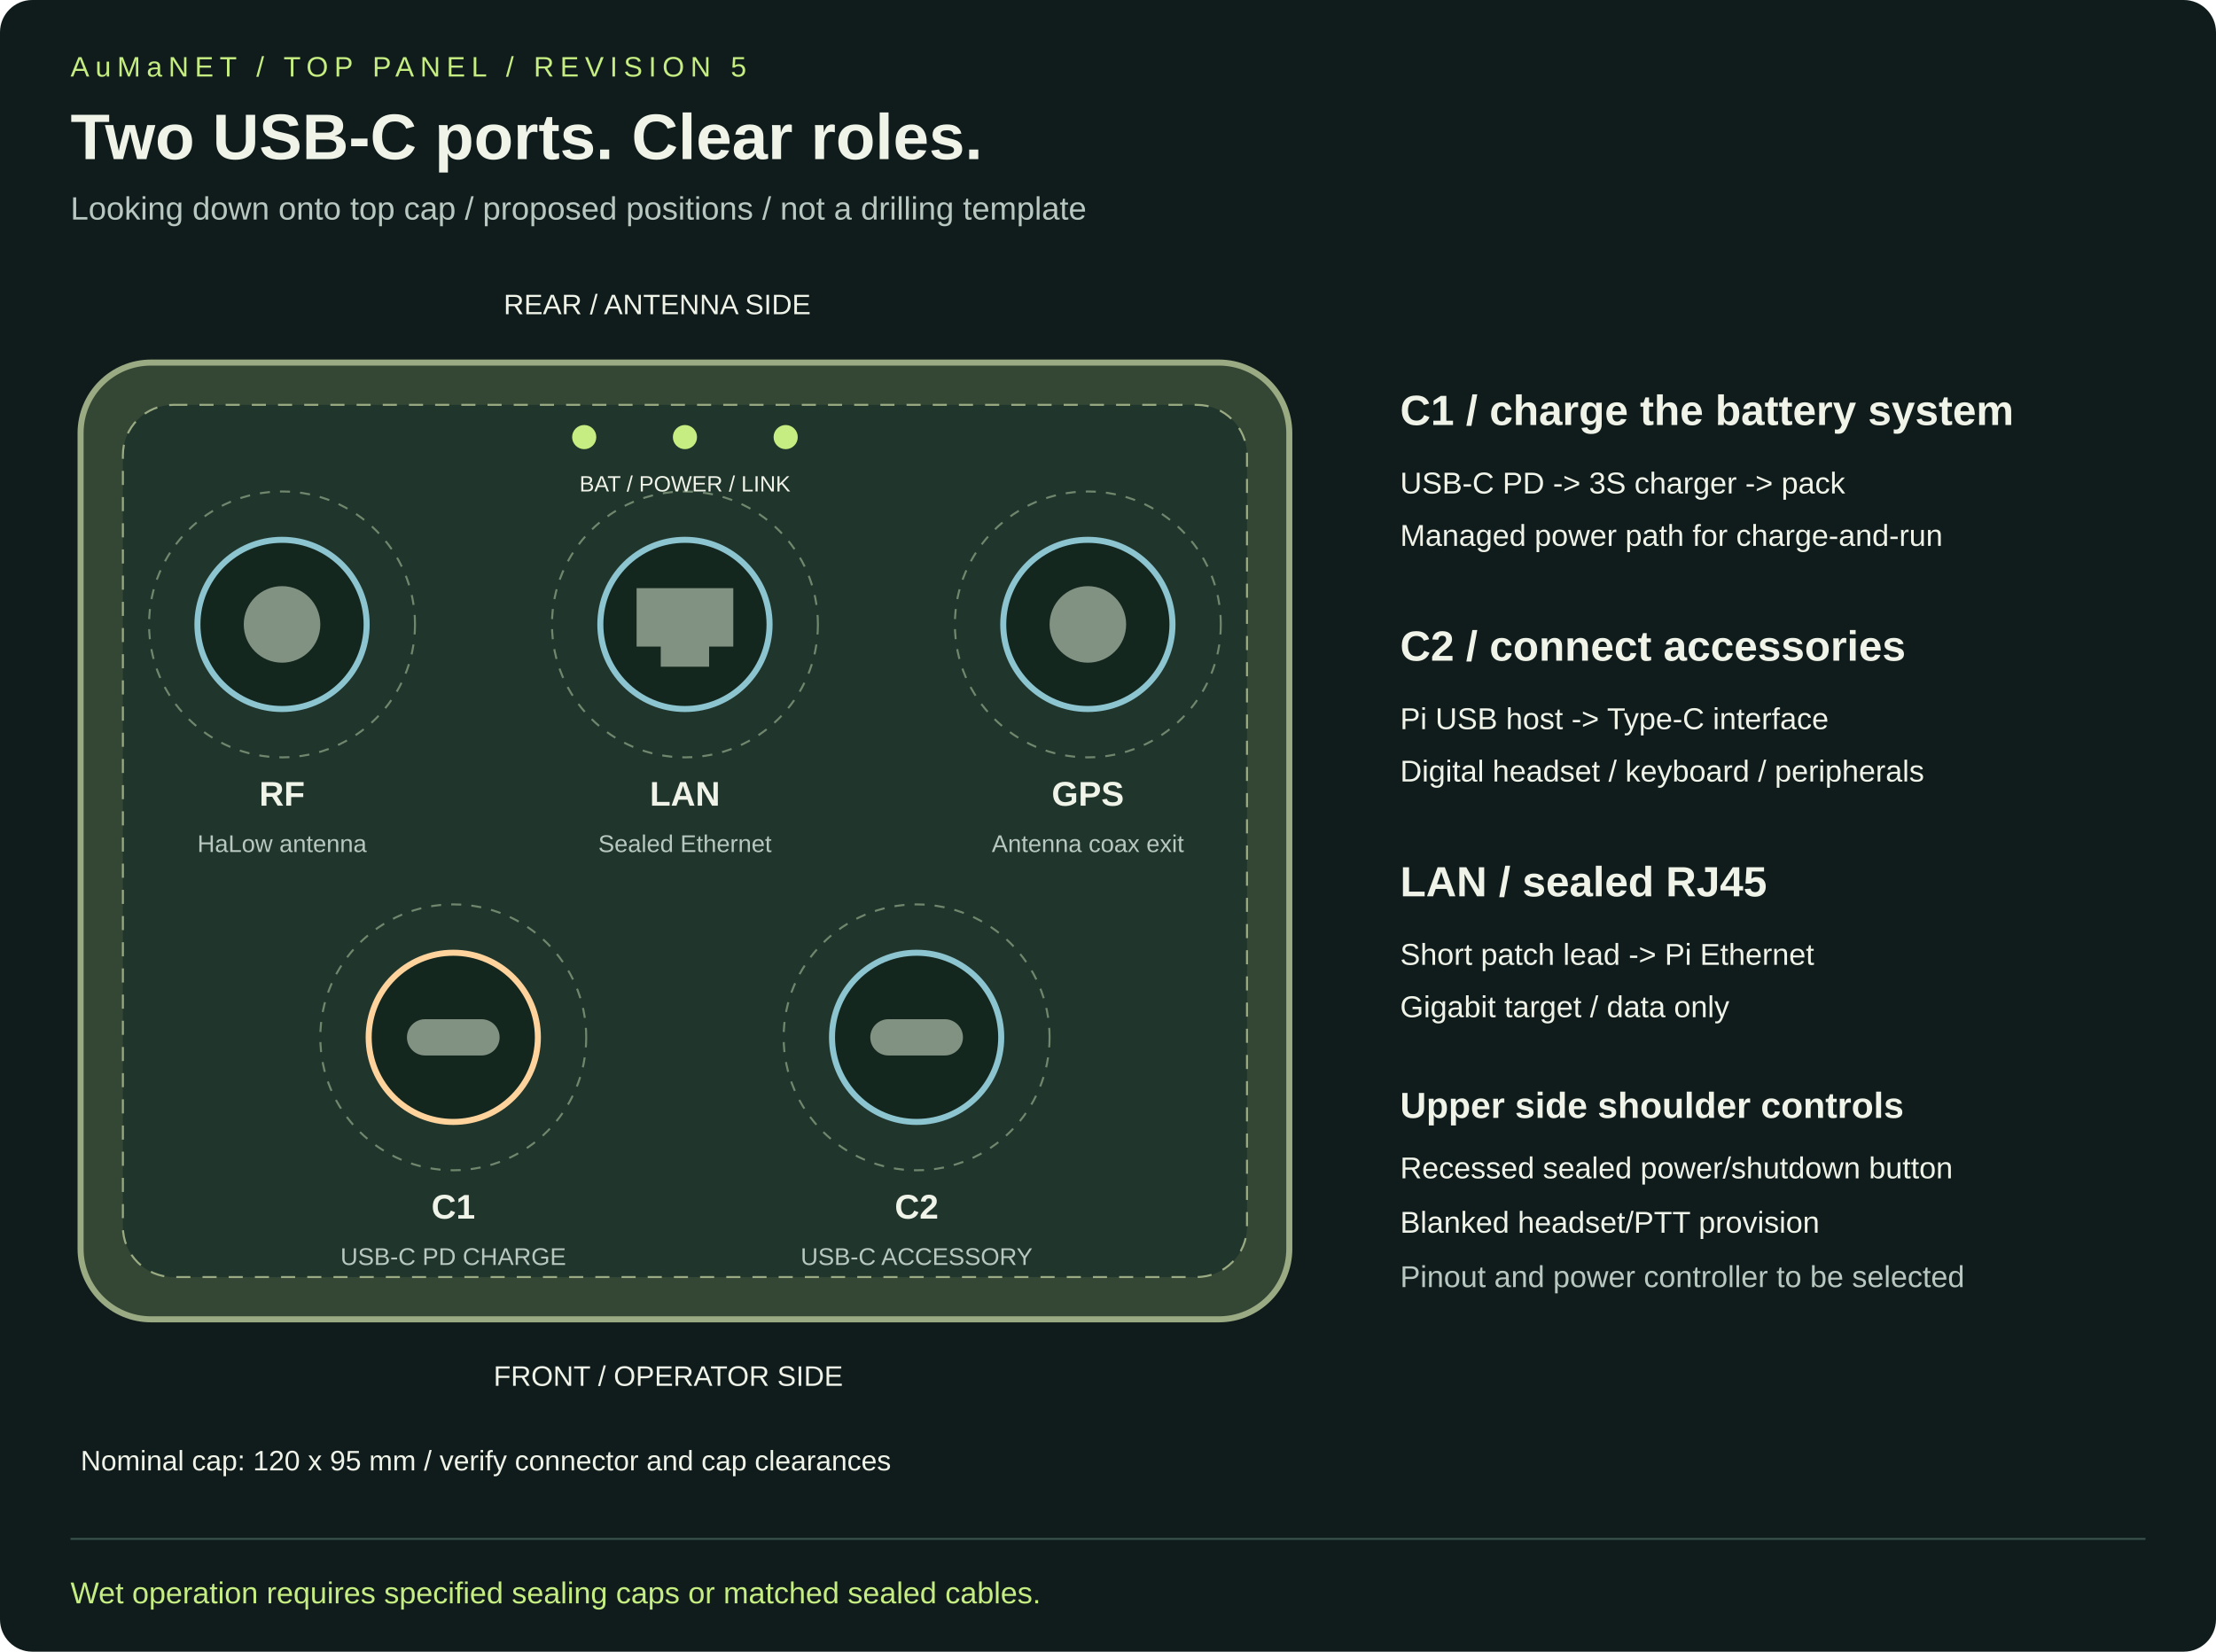
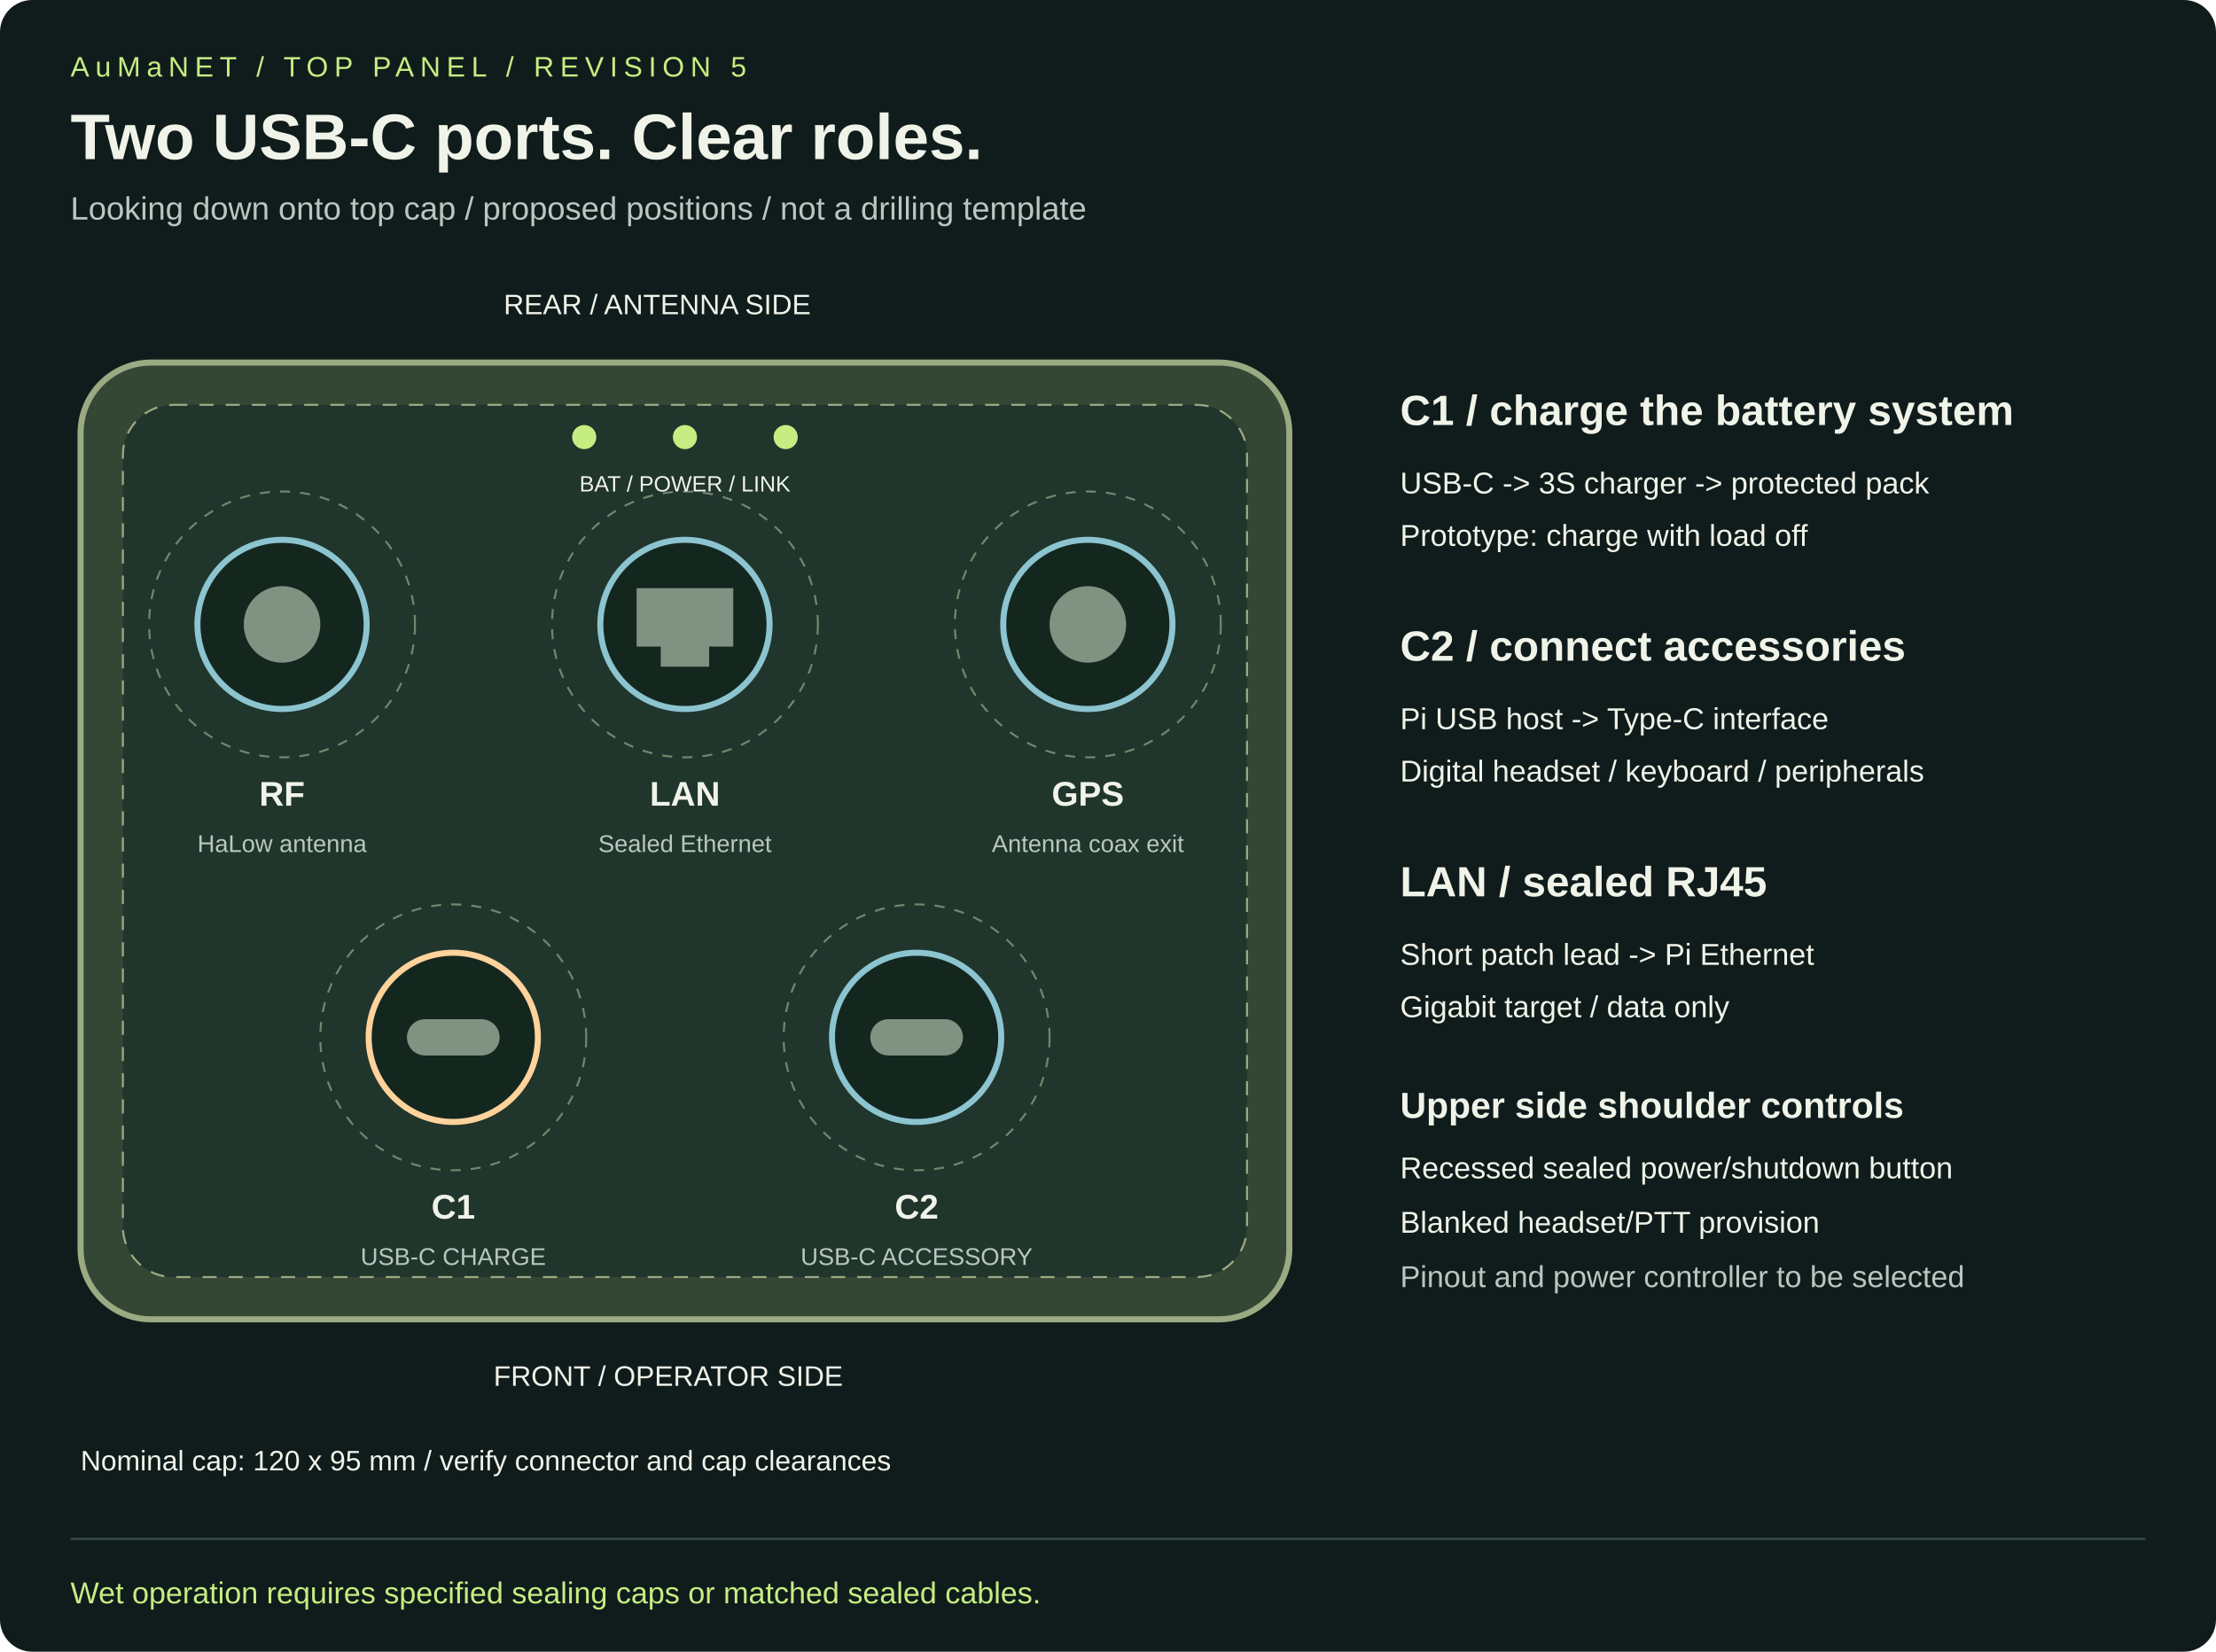
<svg xmlns="http://www.w3.org/2000/svg" viewBox="0 0 1100 820" role="img" aria-labelledby="t d">
  <rect width="1100" height="820" rx="16" fill="#101c1c" />
  <g font-family="Arial,sans-serif" fill="#f0f3e8">
    <text x="35" y="38" font-size="14" letter-spacing="3" fill="#c6ed82">AuMaNET / TOP PANEL / REVISION 5</text>
    <text x="35" y="79" font-size="32" font-weight="bold">Two USB-C ports. Clear roles.</text>
    <text x="35" y="109" font-size="16" fill="#b8c8c0">Looking down onto top cap / proposed positions / not a drilling template</text>
    <text x="250" y="156" font-size="14">REAR / ANTENNA SIDE</text>
    <rect x="40" y="180" width="600" height="475" rx="35" fill="#344735" stroke="#9aaa82" stroke-width="3" />
    <rect x="61" y="201" width="558" height="433" rx="25" fill="#20352c" stroke="#9aaa82" stroke-dasharray="7 6" />
    <circle cx="140" cy="310" r="66" fill="none" stroke="#70866d" stroke-dasharray="5 5" />
    <circle cx="140" cy="310" r="42" fill="#14271f" stroke="#8cc4d0" stroke-width="3" />
    <circle cx="140" cy="310" r="19" fill="#819282" />
    <text x="140" y="400" text-anchor="middle" font-size="17" font-weight="bold">RF</text>
    <text x="140" y="423" text-anchor="middle" font-size="12" fill="#b8c8c0">HaLow antenna</text>
    <circle cx="340" cy="310" r="66" fill="none" stroke="#70866d" stroke-dasharray="5 5" />
    <circle cx="340" cy="310" r="42" fill="#14271f" stroke="#8cc4d0" stroke-width="3" />
    <path d="M316 292h48v29h-12v10h-24v-10h-12Z" fill="#819282" />
    <text x="340" y="400" text-anchor="middle" font-size="17" font-weight="bold">LAN</text>
    <text x="340" y="423" text-anchor="middle" font-size="12" fill="#b8c8c0">Sealed Ethernet</text>
    <circle cx="540" cy="310" r="66" fill="none" stroke="#70866d" stroke-dasharray="5 5" />
    <circle cx="540" cy="310" r="42" fill="#14271f" stroke="#8cc4d0" stroke-width="3" />
    <circle cx="540" cy="310" r="19" fill="#819282" />
    <text x="540" y="400" text-anchor="middle" font-size="17" font-weight="bold">GPS</text>
    <text x="540" y="423" text-anchor="middle" font-size="12" fill="#b8c8c0">Antenna coax exit</text>
    <circle cx="225" cy="515" r="66" fill="none" stroke="#70866d" stroke-dasharray="5 5" />
    <circle cx="225" cy="515" r="42" fill="#14271f" stroke="#ffd39b" stroke-width="3" />
    <rect x="202" y="506" width="46" height="18" rx="9" fill="#819282" />
    <text x="225" y="605" text-anchor="middle" font-size="17" font-weight="bold">C1</text>
-     <text x="225" y="628" text-anchor="middle" font-size="12" fill="#b8c8c0">USB-C PD CHARGE</text>
+     <text x="225" y="628" text-anchor="middle" font-size="12" fill="#b8c8c0">USB-C CHARGE</text>
    <circle cx="455" cy="515" r="66" fill="none" stroke="#70866d" stroke-dasharray="5 5" />
    <circle cx="455" cy="515" r="42" fill="#14271f" stroke="#8cc4d0" stroke-width="3" />
    <rect x="432" y="506" width="46" height="18" rx="9" fill="#819282" />
    <text x="455" y="605" text-anchor="middle" font-size="17" font-weight="bold">C2</text>
    <text x="455" y="628" text-anchor="middle" font-size="12" fill="#b8c8c0">USB-C ACCESSORY</text>
    <g fill="#c6ed82">
      <circle cx="290" cy="217" r="6" />
      <circle cx="340" cy="217" r="6" />
      <circle cx="390" cy="217" r="6" />
    </g>
    <text x="340" y="244" text-anchor="middle" font-size="11">BAT / POWER / LINK</text>
    <text x="245" y="688" font-size="14">FRONT / OPERATOR SIDE</text>
    <text x="40" y="730" font-size="14">Nominal cap: 120 x 95 mm / verify connector and cap clearances</text>
    <text x="695" y="211" font-size="21" font-weight="bold">C1 / charge the battery system</text>
-     <text x="695" y="245" font-size="15">USB-C PD -&gt; 3S charger -&gt; pack</text>
-     <text x="695" y="271" font-size="15">Managed power path for charge-and-run</text>
+     <text x="695" y="245" font-size="15">USB-C -&gt; 3S charger -&gt; protected pack</text>
+     <text x="695" y="271" font-size="15">Prototype: charge with load off</text>
    <text x="695" y="328" font-size="21" font-weight="bold">C2 / connect accessories</text>
    <text x="695" y="362" font-size="15">Pi USB host -&gt; Type-C interface</text>
    <text x="695" y="388" font-size="15">Digital headset / keyboard / peripherals</text>
    <text x="695" y="445" font-size="21" font-weight="bold">LAN / sealed RJ45</text>
    <text x="695" y="479" font-size="15">Short patch lead -&gt; Pi Ethernet</text>
    <text x="695" y="505" font-size="15">Gigabit target / data only</text>
    <text x="695" y="555" font-size="18" font-weight="bold">Upper side shoulder controls</text>
    <text x="695" y="585" font-size="15">Recessed sealed power/shutdown button</text>
    <text x="695" y="612" font-size="15">Blanked headset/PTT provision</text>
    <text x="695" y="639" font-size="15" fill="#b8c8c0">Pinout and power controller to be selected</text>
    <path d="M35 764H1065" stroke="#38504a" />
    <text x="35" y="796" font-size="15" fill="#c6ed82">Wet operation requires specified sealing caps or matched sealed cables.</text>
  </g>
</svg>
